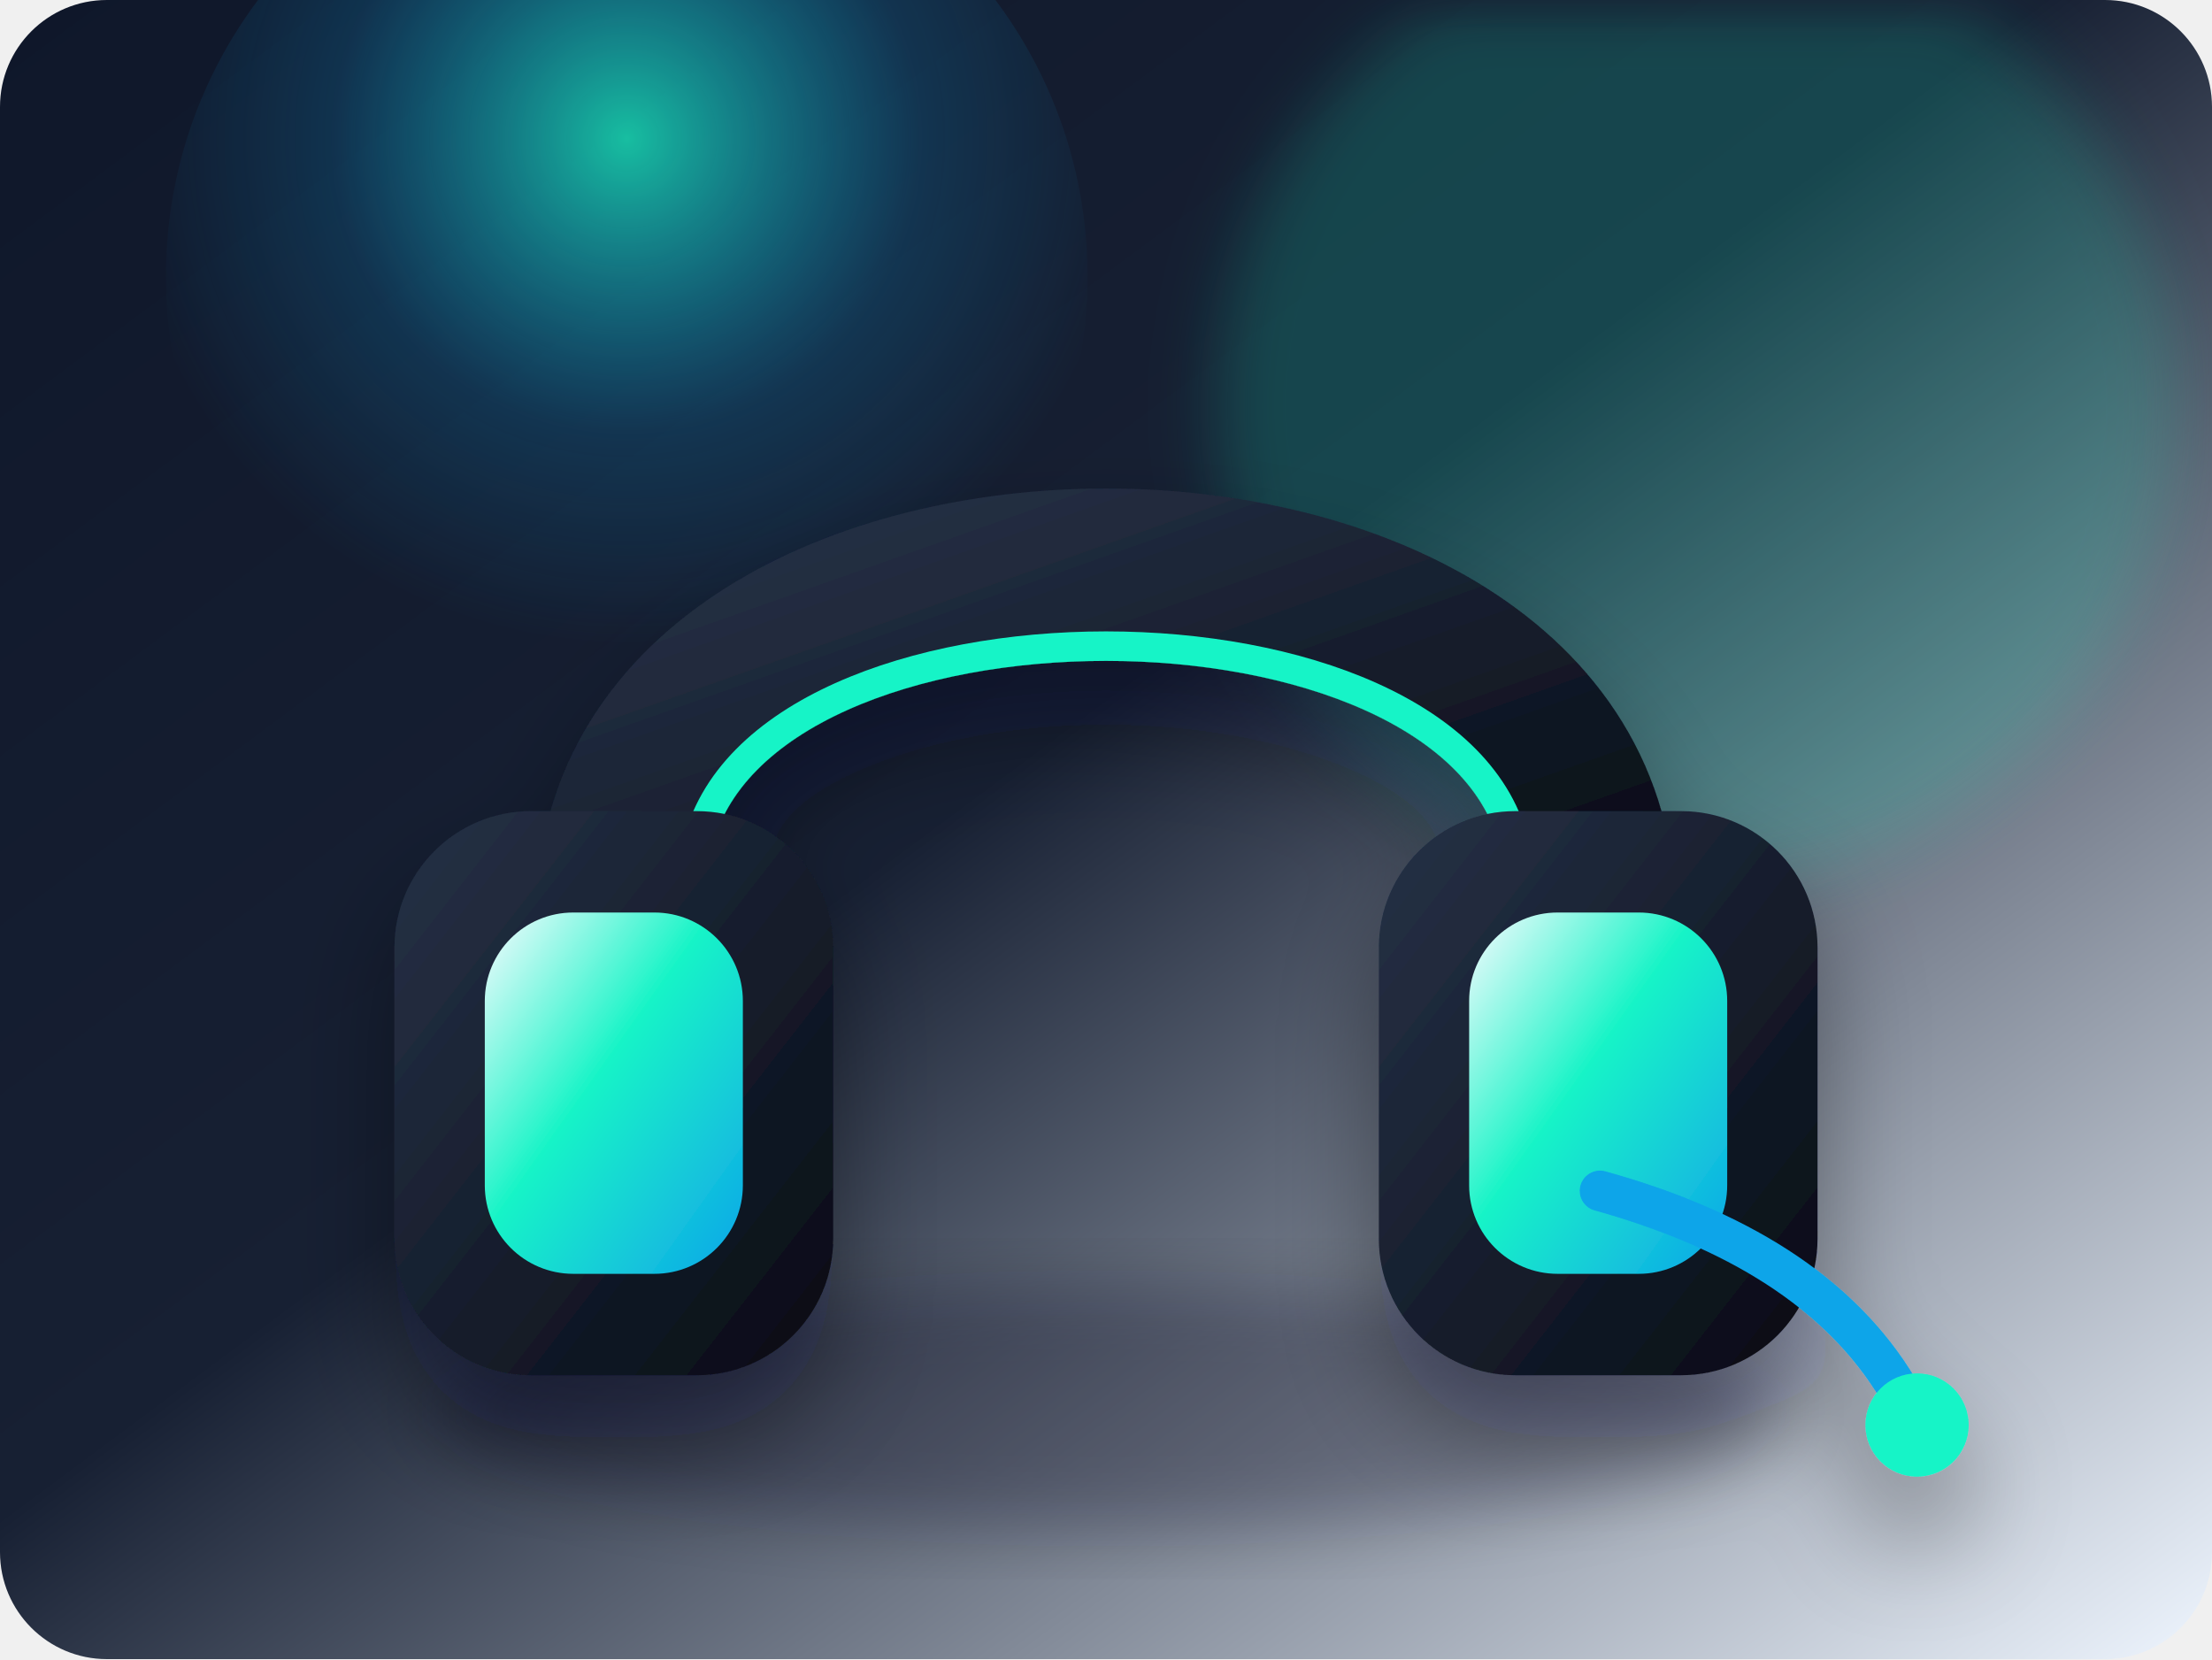
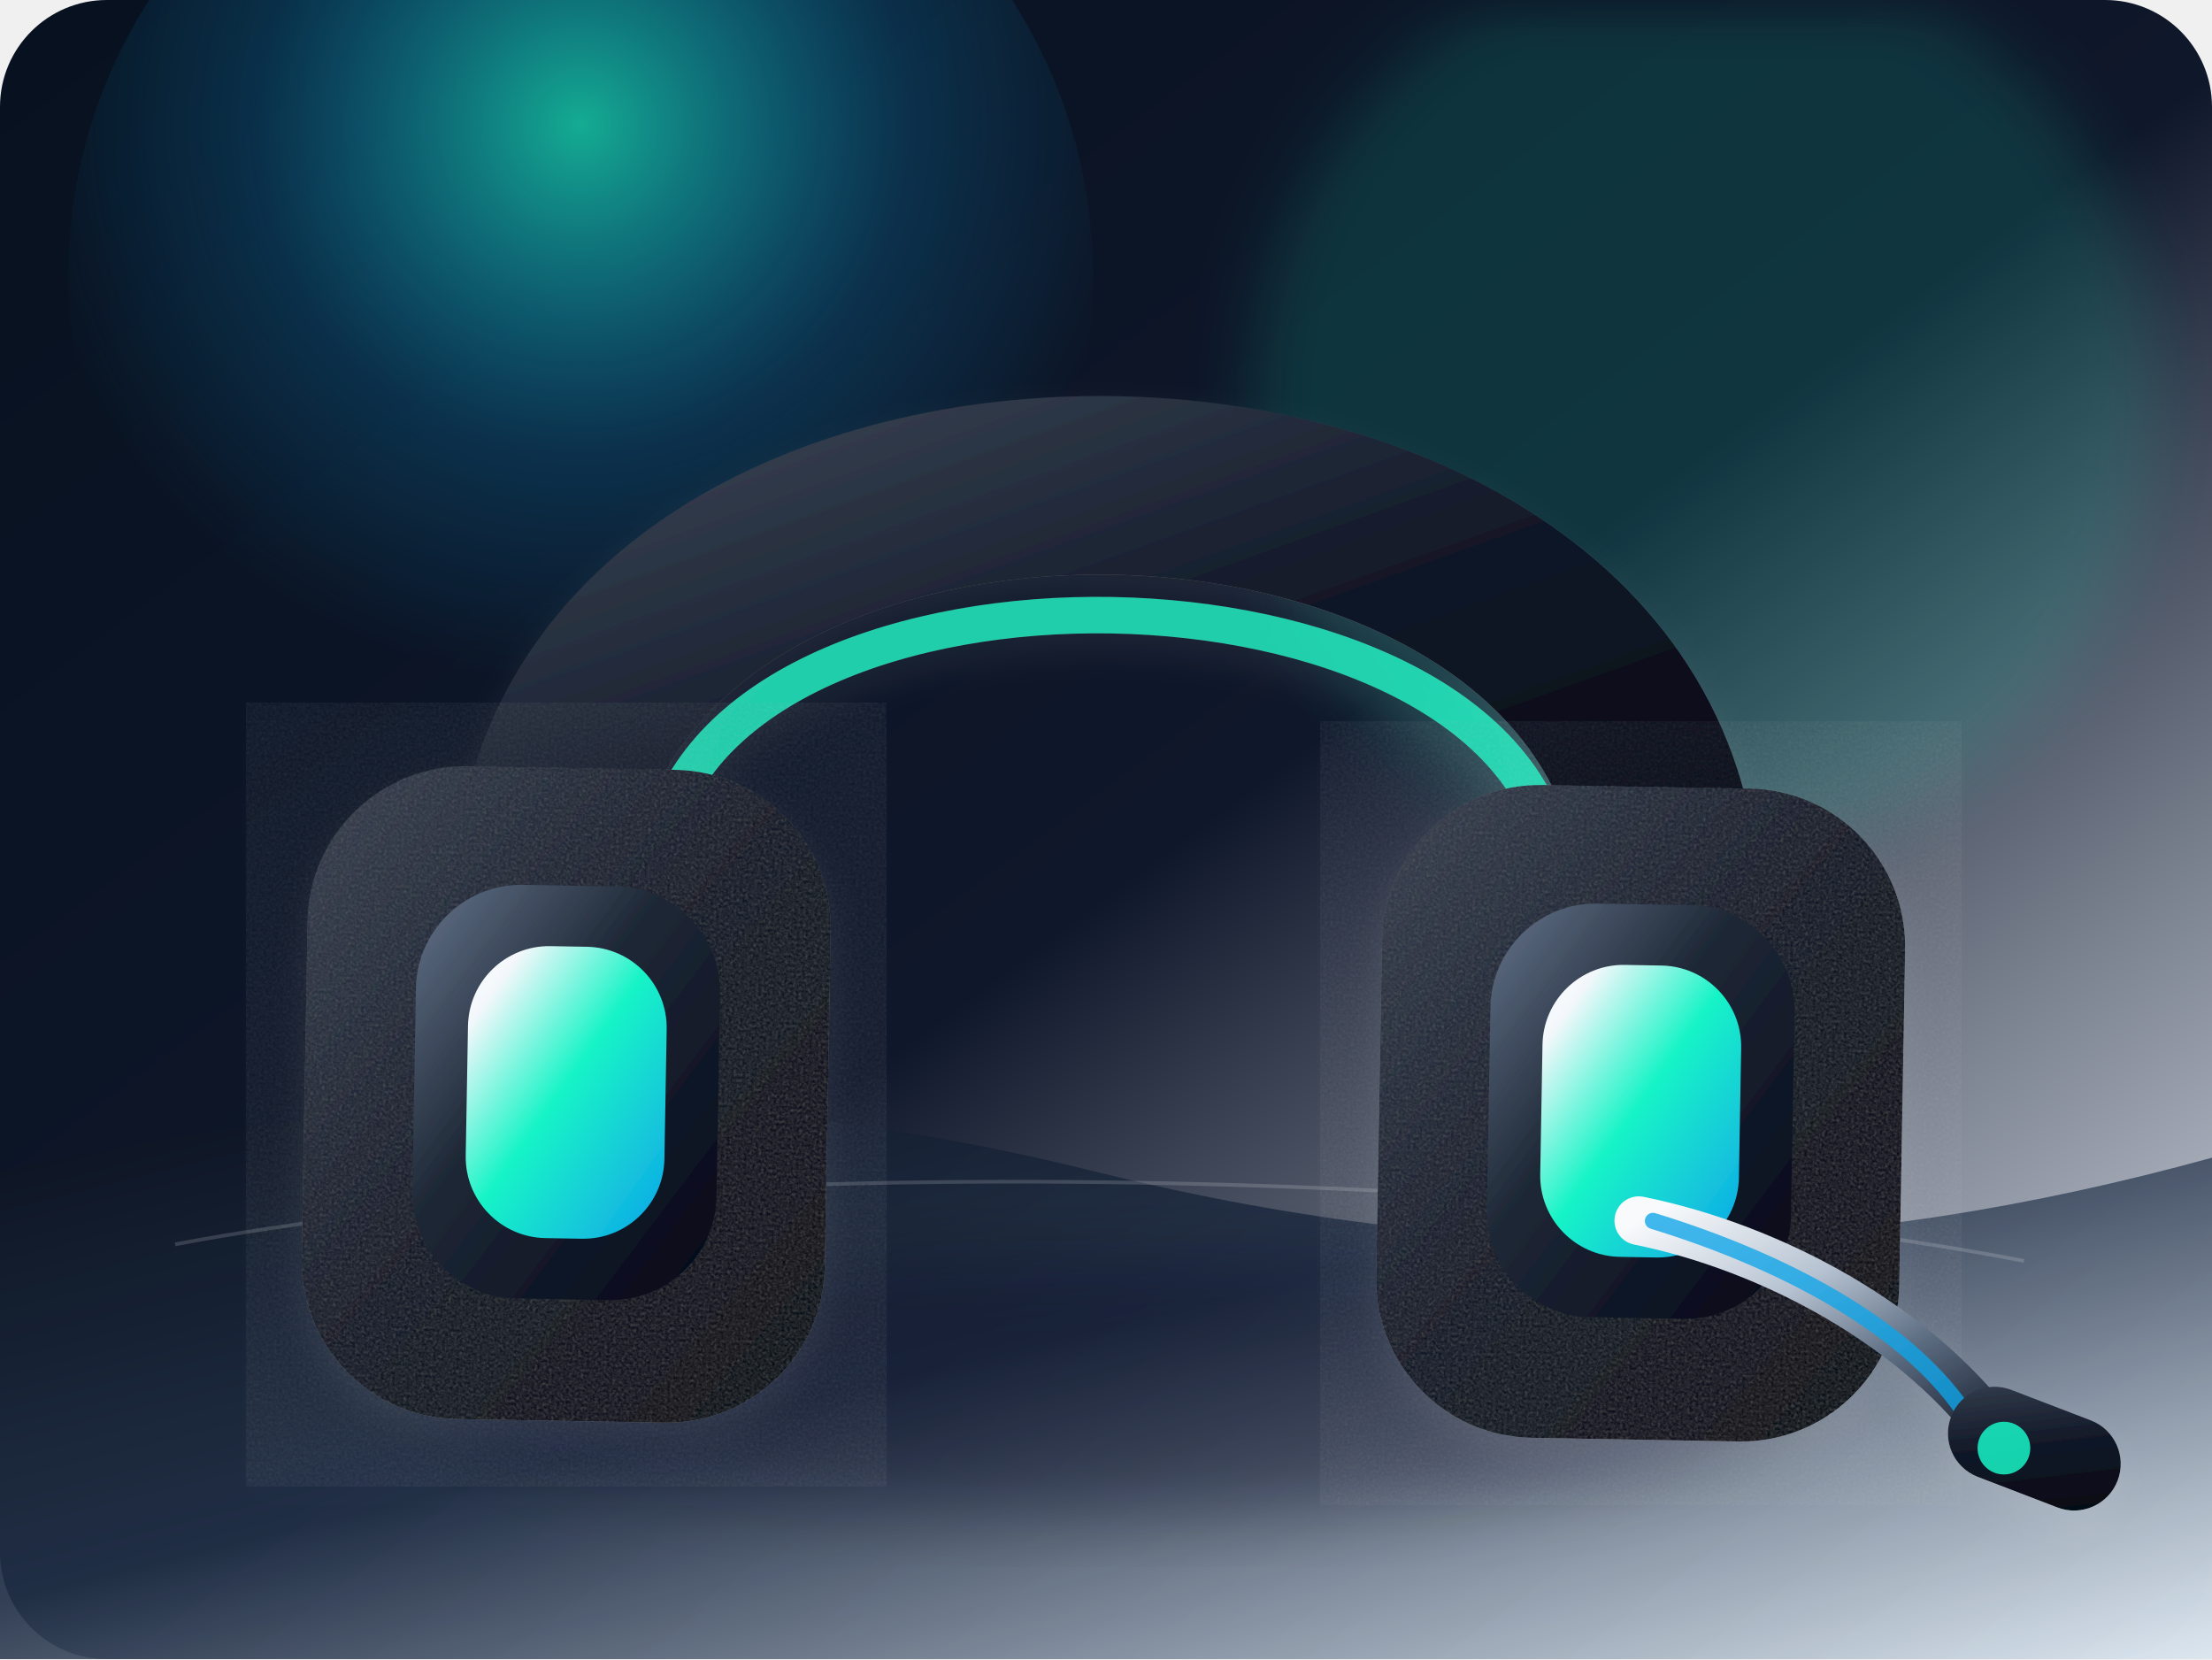
<svg xmlns="http://www.w3.org/2000/svg" width="1200" height="900" viewBox="0 0 1200 900" role="img" aria-labelledby="title desc">
  <defs>
    <linearGradient id="bg" x1="0" x2="1" y1="0" y2="1">
-       <stop offset="0%" stop-color="#0f172a" />
-       <stop offset="46%" stop-color="#172033" />
-       <stop offset="100%" stop-color="#eff6ff" />
+       <stop offset="0%" stop-color="#07111f" />
+       <stop offset="52%" stop-color="#0f172a" />
+       <stop offset="100%" stop-color="#e8eef7" />
+     </linearGradient>
+     <linearGradient id="floor" x1="0" x2="1" y1="0" y2="1">
+       <stop offset="0%" stop-color="#0b1220" />
+       <stop offset="45%" stop-color="#223047" />
+       <stop offset="100%" stop-color="#dbe6f0" />
    </linearGradient>
    <radialGradient id="halo" cx="50%" cy="35%" r="55%">
-       <stop offset="0%" stop-color="#19f4c7" stop-opacity="0.75" />
-       <stop offset="58%" stop-color="#0ea5e9" stop-opacity="0.18" />
+       <stop offset="0%" stop-color="#19f4c7" stop-opacity="0.68" />
+       <stop offset="58%" stop-color="#0ea5e9" stop-opacity="0.2" />
      <stop offset="100%" stop-color="#0ea5e9" stop-opacity="0" />
    </radialGradient>
    <linearGradient id="body" x1="0" x2="1" y1="0" y2="1">
-       <stop offset="0%" stop-color="#f8fbff" />
-       <stop offset="44%" stop-color="#19f4c7" />
+       <stop offset="0%" stop-color="#ffffff" />
+       <stop offset="14%" stop-color="#f3f7fb" />
+       <stop offset="48%" stop-color="#19f4c7" />
      <stop offset="100%" stop-color="#0ea5e9" />
    </linearGradient>
    <linearGradient id="darkBody" x1="0" x2="1" y1="0" y2="1">
-       <stop offset="0%" stop-color="#273247" />
-       <stop offset="100%" stop-color="#060b14" />
+       <stop offset="0%" stop-color="#3a465a" />
+       <stop offset="42%" stop-color="#141d2d" />
+       <stop offset="100%" stop-color="#04070d" />
+     </linearGradient>
+     <linearGradient id="rubber" x1="0" x2="1" y1="0" y2="1">
+       <stop offset="0%" stop-color="#374151" />
+       <stop offset="48%" stop-color="#111827" />
+       <stop offset="100%" stop-color="#030712" />
+     </linearGradient>
+     <linearGradient id="cushion" x1="0" x2="1" y1="0" y2="1">
+       <stop offset="0%" stop-color="#64748b" />
+       <stop offset="40%" stop-color="#1f2937" />
+       <stop offset="100%" stop-color="#020617" />
+     </linearGradient>
+     <linearGradient id="metal" x1="0" x2="1" y1="0" y2="1">
+       <stop offset="0%" stop-color="#f8fafc" />
+       <stop offset="36%" stop-color="#b6c2d1" />
+       <stop offset="66%" stop-color="#5b6b80" />
+       <stop offset="100%" stop-color="#111827" />
+     </linearGradient>
+     <linearGradient id="glass" x1="0" x2="1" y1="0" y2="1">
+       <stop offset="0%" stop-color="#ffffff" stop-opacity="0.88" />
+       <stop offset="55%" stop-color="#ffffff" stop-opacity="0.18" />
+       <stop offset="100%" stop-color="#ffffff" stop-opacity="0" />
    </linearGradient>
    <filter id="shadow" x="-30%" y="-30%" width="160%" height="170%">
-       <feDropShadow dx="0" dy="34" stdDeviation="28" flood-color="#020617" flood-opacity="0.38" />
+       <feDropShadow dx="0" dy="32" stdDeviation="24" flood-color="#020617" flood-opacity="0.45" />
+       <feDropShadow dx="0" dy="8" stdDeviation="8" flood-color="#ffffff" flood-opacity="0.08" />
    </filter>
    <filter id="soft" x="-20%" y="-20%" width="140%" height="140%">
      <feGaussianBlur stdDeviation="18" />
    </filter>
+     <filter id="texture" x="-8%" y="-8%" width="116%" height="116%">
+       <feTurbulence type="fractalNoise" baseFrequency="0.7" numOctaves="2" seed="9566" result="noise" />
+       <feColorMatrix in="noise" type="saturate" values="0" />
+       <feComponentTransfer>
+         <feFuncA type="table" tableValues="0 0.12" />
+       </feComponentTransfer>
+       <feBlend in="SourceGraphic" mode="soft-light" />
+     </filter>
+     <pattern id="fineMesh" width="28" height="28" patternUnits="userSpaceOnUse">
+       <path d="M0 14H28M14 0V28" stroke="#e2e8f0" stroke-width="1.2" opacity="0.12" />
+       <circle cx="14" cy="14" r="1.7" fill="#e2e8f0" opacity="0.2" />
+     </pattern>
  </defs>
  <rect width="1200" height="900" rx="58" fill="url(#bg)" />
-   <circle cx="340" cy="150" r="250" fill="url(#halo)" />
-   <circle cx="920" cy="220" r="260" fill="#19f4c7" opacity="0.18" filter="url(#soft)" />
-   <ellipse cx="600" cy="764" rx="365" ry="66" fill="#020617" opacity="0.28" filter="url(#soft)" />
-   <g filter="url(#shadow)" transform="translate(0 10)">
-     <path d="M330 486 C330 230 870 230 870 486" fill="none" stroke="url(#darkBody)" stroke-width="78" stroke-linecap="round" />
-     <path d="M378 450 C410 304 790 304 822 450" fill="none" stroke="#19f4c7" stroke-width="16" stroke-linecap="round" />
-     <rect x="214" y="430" width="238" height="306" rx="74" fill="url(#darkBody)" />
-     <rect x="748" y="430" width="238" height="306" rx="74" fill="url(#darkBody)" />
-     <rect x="263" y="485" width="140" height="196" rx="48" fill="url(#body)" />
-     <rect x="797" y="485" width="140" height="196" rx="48" fill="url(#body)" />
-     <path d="M868 636 C940 656 998 690 1030 744" fill="none" stroke="#0ea5e9" stroke-width="22" stroke-linecap="round" />
-     <circle cx="1040" cy="763" r="28" fill="#19f4c7" />
+   <circle cx="315" cy="150" r="278" fill="url(#halo)" />
+   <circle cx="925" cy="218" r="246" fill="#19f4c7" opacity="0.14" filter="url(#soft)" />
+   <path d="M0 635 C210 590 392 585 596 636 C815 690 1004 682 1200 628 V900 H0 Z" fill="url(#floor)" opacity="0.92" />
+   <path d="M95 675 C358 625 828 632 1098 684" fill="none" stroke="#ffffff" stroke-width="2" opacity="0.16" />
+   <ellipse cx="600" cy="752" rx="380" ry="70" fill="#020617" opacity="0.32" filter="url(#soft)" />
+   <g transform="translate(600 535) scale(1.1) translate(-600 -535)">
+     <g filter="url(#shadow)" transform="rotate(1 600 520) translate(0 8)">
+       <path d="M322 490 C322 210 878 210 878 490" fill="none" stroke="url(#rubber)" stroke-width="88" stroke-linecap="round" />
+       <path d="M380 458 C415 306 785 306 820 458" fill="none" stroke="#19f4c7" stroke-width="18" stroke-linecap="round" opacity="0.82" />
+       <rect x="206" y="424" width="258" height="322" rx="78" fill="url(#rubber)" filter="url(#texture)" />
+       <rect x="736" y="424" width="258" height="322" rx="78" fill="url(#rubber)" filter="url(#texture)" />
+       <rect x="260" y="482" width="150" height="204" rx="52" fill="url(#cushion)" />
+       <rect x="790" y="482" width="150" height="204" rx="52" fill="url(#cushion)" />
+       <rect x="286" y="512" width="98" height="144" rx="40" fill="url(#body)" />
+       <rect x="816" y="512" width="98" height="144" rx="40" fill="url(#body)" />
+       <path d="M865 638 C930 650 1004 687 1046 744" fill="none" stroke="url(#metal)" stroke-width="24" stroke-linecap="round" />
+       <path d="M872 638 C938 657 997 688 1026 728" fill="none" stroke="#0ea5e9" stroke-width="8" stroke-linecap="round" opacity="0.78" />
+       <rect x="1018" y="724" width="88" height="46" rx="23" fill="url(#rubber)" transform="rotate(20 1062 747)" />
+       <circle cx="1047" cy="747" r="13" fill="#19f4c7" opacity="0.85" />
+     </g>
  </g>
</svg>
